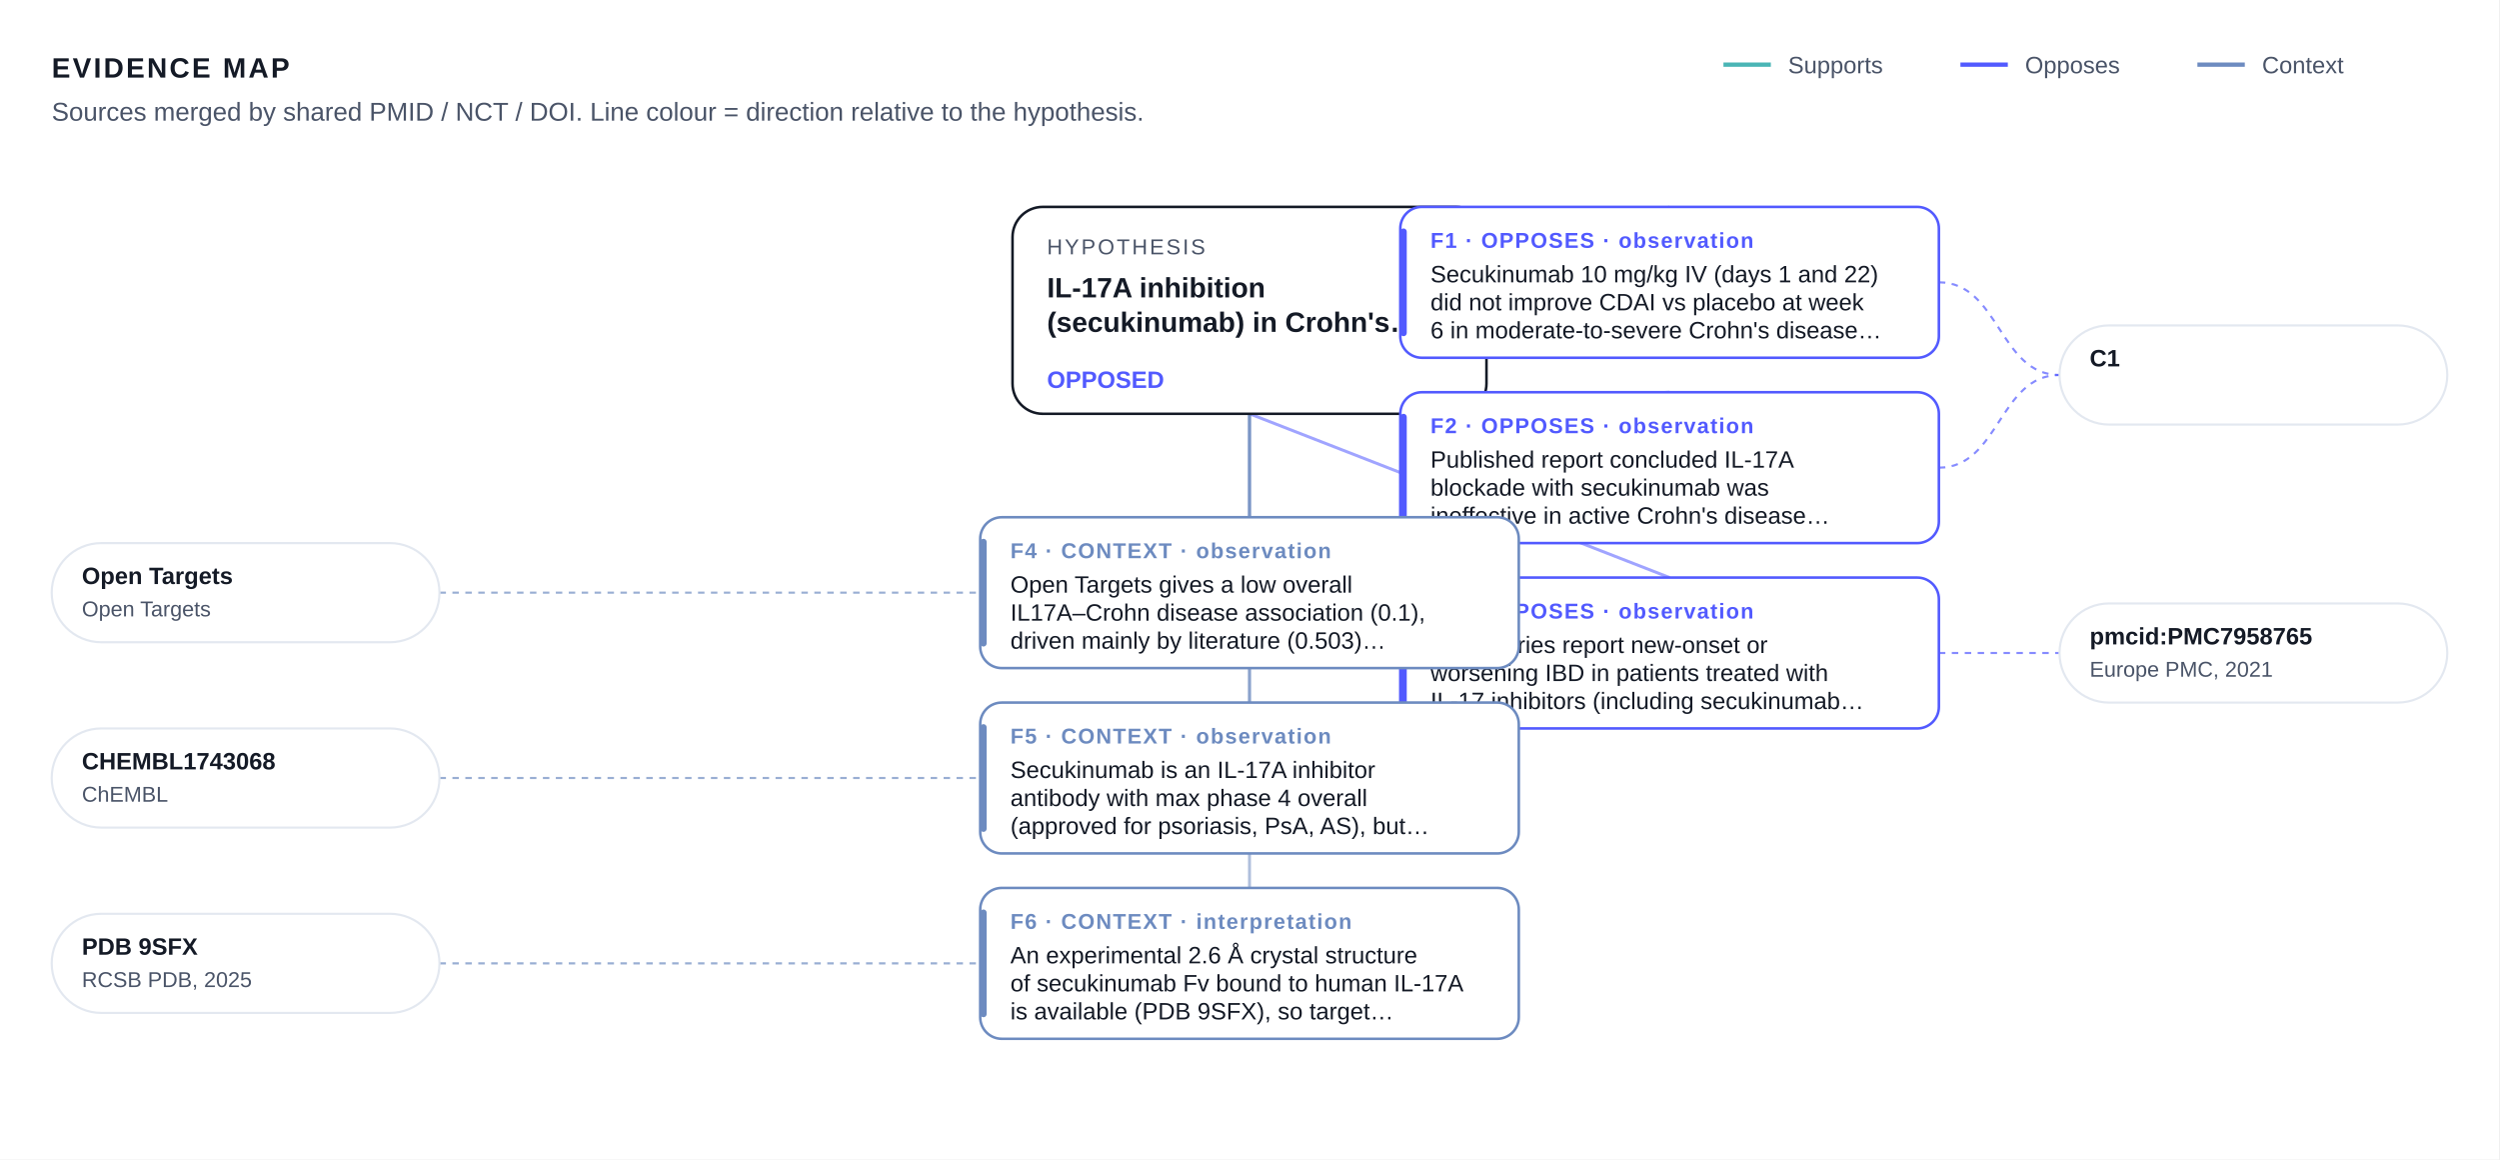
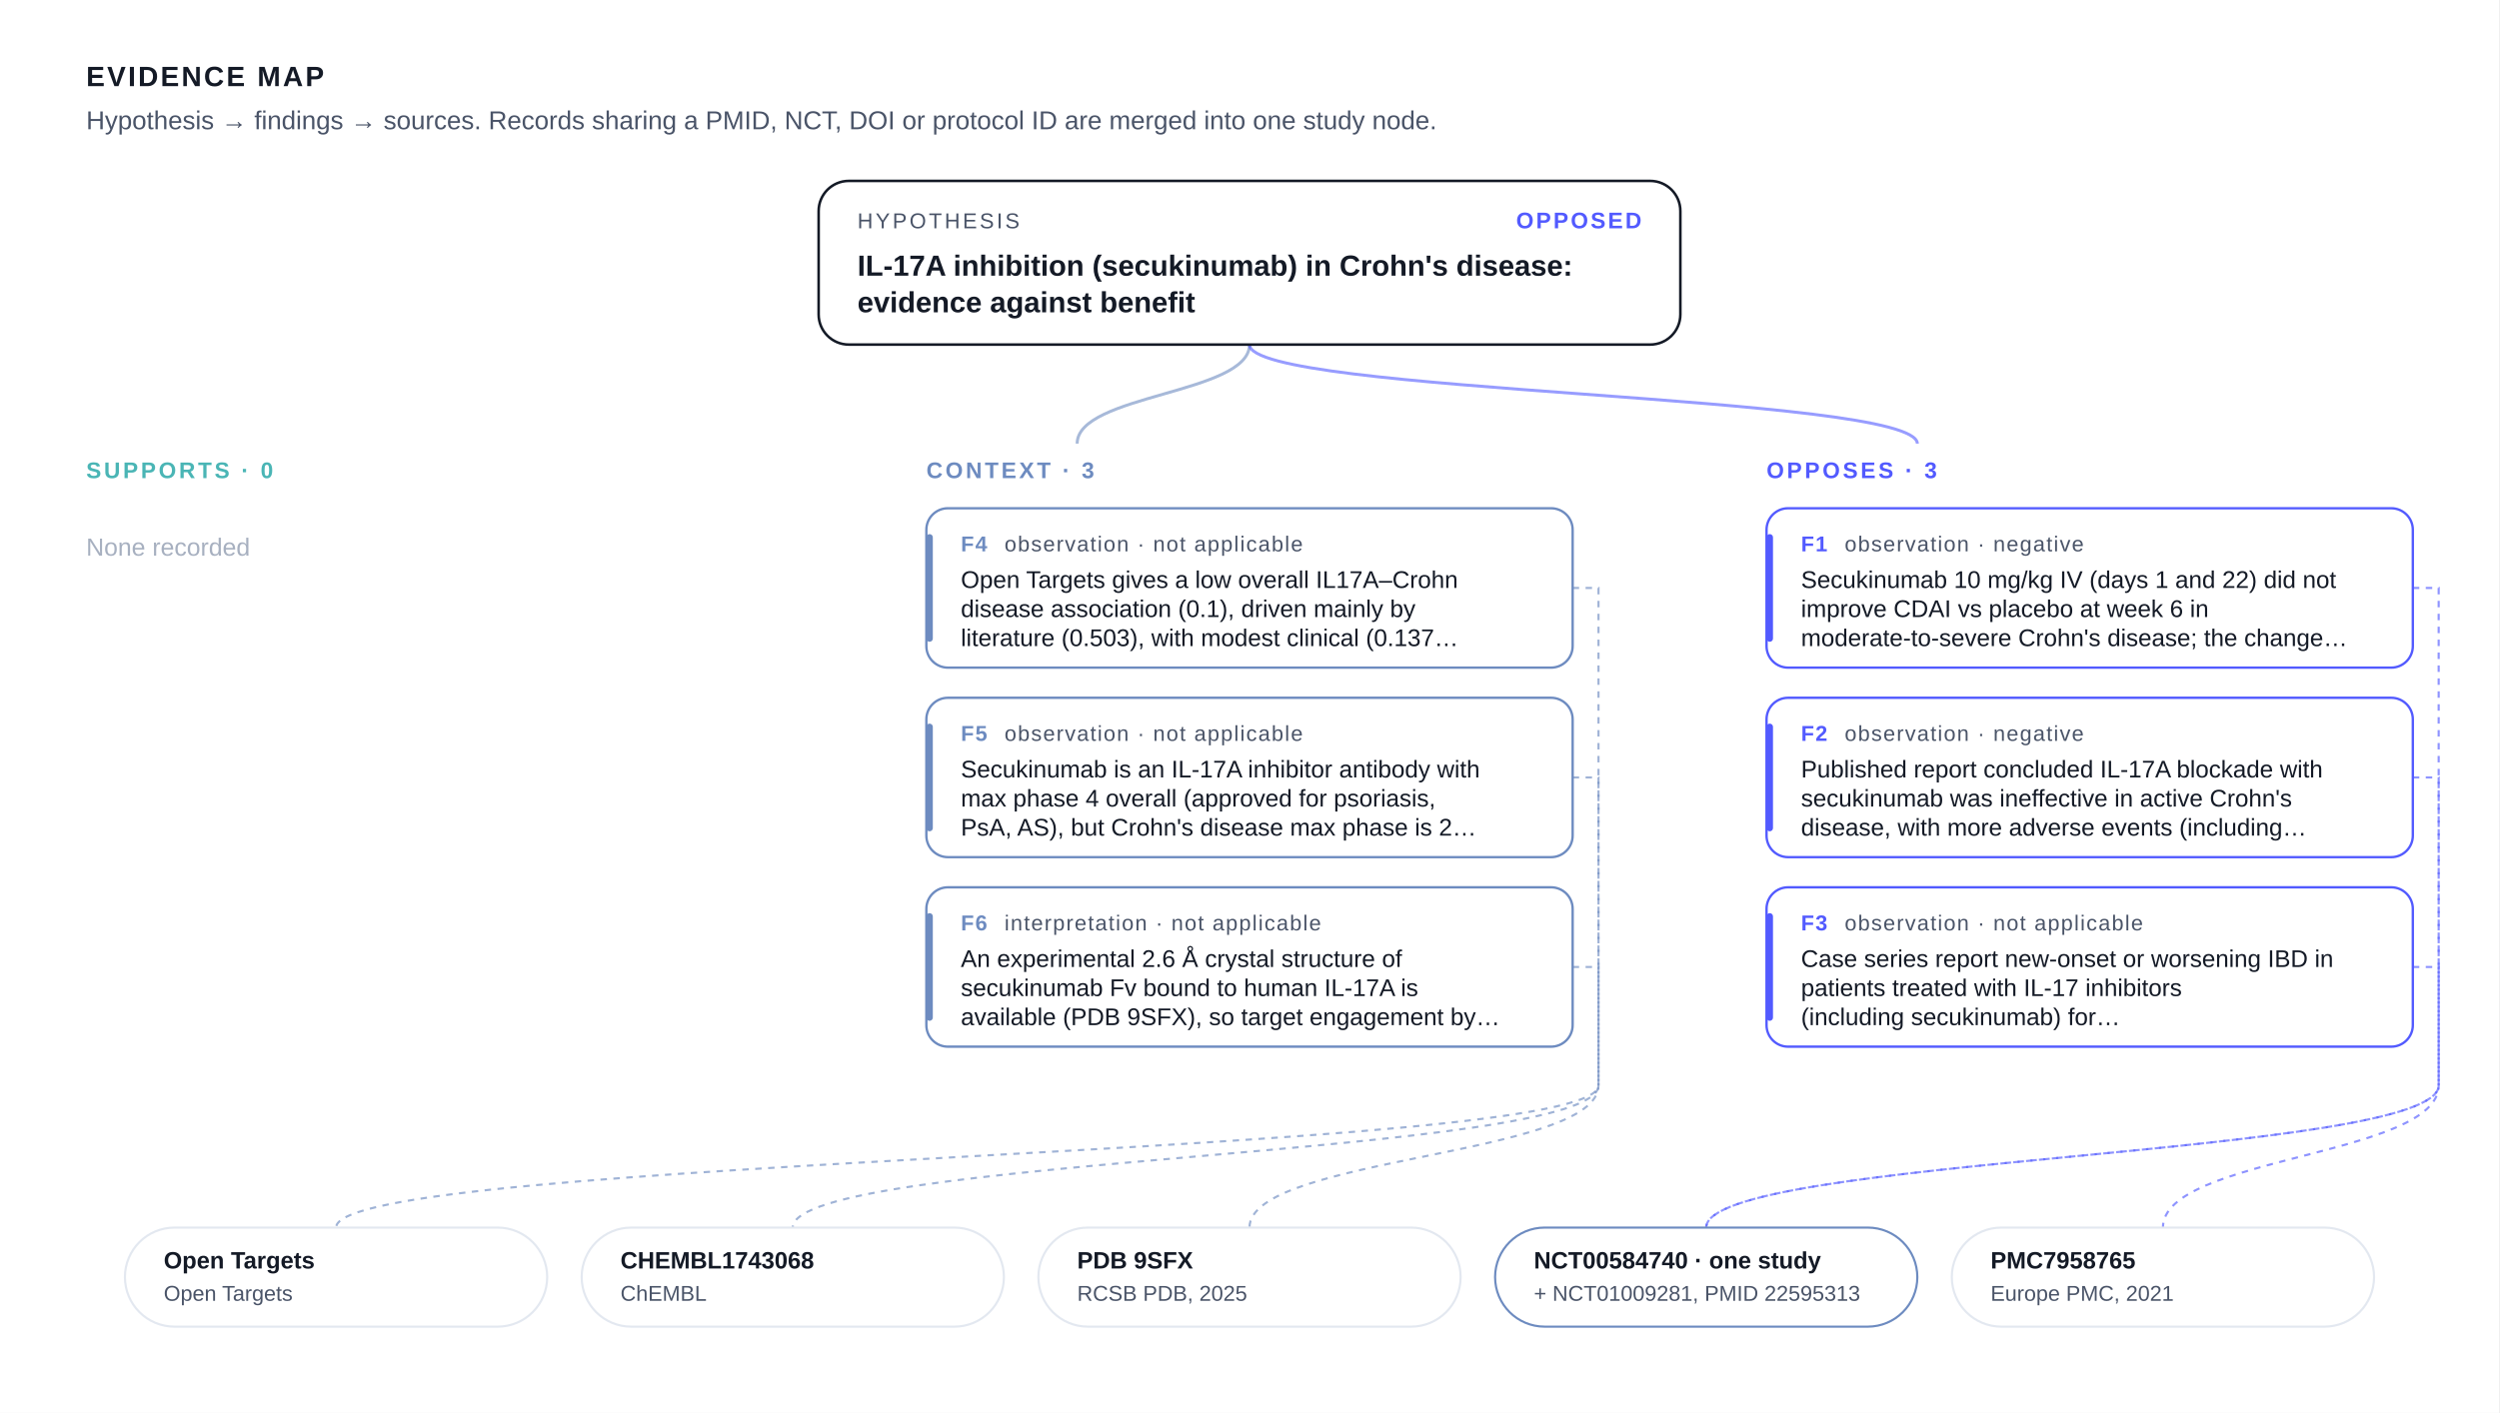
- <svg xmlns="http://www.w3.org/2000/svg" viewBox="0 0 1160 538" width="1160" height="538" role="img" aria-labelledby="em-title em-desc" font-family="ui-sans-serif, -apple-system, 'Helvetica Neue', Arial, sans-serif">
+ <svg xmlns="http://www.w3.org/2000/svg" viewBox="0 0 1160 656" width="1160" height="656" role="img" aria-labelledby="em-title em-desc" font-family="ui-sans-serif, -apple-system, 'Helvetica Neue', Arial, sans-serif">
  <rect width="100%" height="100%" fill="#FFFFFF" />
-   <text x="24" y="36" font-size="13" font-weight="600" fill="#141A26" letter-spacing="0.08em">EVIDENCE MAP</text>
-   <text x="24" y="56" font-size="12" fill="#4A5468">Sources merged by shared PMID / NCT / DOI. Line colour = direction relative to the hypothesis.</text>
-   <g transform="translate(800,30)">
-     <line x1="0" y1="0" x2="22" y2="0" stroke="#4AB5B5" stroke-width="2" />
-     <text x="30" y="4" font-size="11" fill="#4A5468">Supports</text>
+   <text x="40" y="40" font-size="13" font-weight="600" fill="#141A26" letter-spacing="0.08em">EVIDENCE MAP</text>
+   <text x="40" y="60" font-size="12" fill="#4A5468">Hypothesis → findings → sources. Records sharing a PMID, NCT, DOI or protocol ID are merged into one study node.</text>
+   <text x="40" y="222" font-size="10.5" font-weight="700" letter-spacing="0.12em" fill="#4AB5B5">SUPPORTS · 0</text>
+   <text x="40" y="258" font-size="11.5" fill="#A7B0C0">None recorded</text>
+   <text x="430" y="222" font-size="10.5" font-weight="700" letter-spacing="0.12em" fill="#6D8BC0">CONTEXT · 3</text>
+   <text x="820" y="222" font-size="10.5" font-weight="700" letter-spacing="0.12em" fill="#525AFF">OPPOSES · 3</text>
+   <path d="M580,160 C580,183 500,183 500,206" fill="none" stroke="#6D8BC0" stroke-width="1.4" opacity="0.6" />
+   <path d="M580,160 C580,183 890,183 890,206" fill="none" stroke="#525AFF" stroke-width="1.4" opacity="0.6" />
+   <path d="M730,273 H742 V504 C742,537 156,537 156,570" fill="none" stroke="#6D8BC0" stroke-width="1" stroke-dasharray="3 3" opacity="0.65" data-finding="F4" />
+   <path d="M730,361 H742 V504 C742,537 368,537 368,570" fill="none" stroke="#6D8BC0" stroke-width="1" stroke-dasharray="3 3" opacity="0.65" data-finding="F5" />
+   <path d="M730,449 H742 V504 C742,537 580,537 580,570" fill="none" stroke="#6D8BC0" stroke-width="1" stroke-dasharray="3 3" opacity="0.65" data-finding="F6" />
+   <path d="M1120,273 H1132 V504 C1132,537 792,537 792,570" fill="none" stroke="#525AFF" stroke-width="1" stroke-dasharray="3 3" opacity="0.65" data-finding="F1" />
+   <path d="M1120,361 H1132 V504 C1132,537 792,537 792,570" fill="none" stroke="#525AFF" stroke-width="1" stroke-dasharray="3 3" opacity="0.65" data-finding="F2" />
+   <path d="M1120,449 H1132 V504 C1132,537 1004,537 1004,570" fill="none" stroke="#525AFF" stroke-width="1" stroke-dasharray="3 3" opacity="0.65" data-finding="F3" />
+   <g data-node="hypothesis">
+     <rect x="380" y="84" width="400" height="76" rx="14" fill="#FFFFFF" stroke="#141A26" stroke-width="1.2" />
+     <text x="398" y="106" font-size="10" letter-spacing="0.12em" fill="#4A5468">HYPOTHESIS</text>
+     <text x="762" y="106" font-size="10.5" font-weight="700" letter-spacing="0.1em" text-anchor="end" fill="#525AFF">OPPOSED</text>
+     <text x="398" y="128" font-size="13.5" font-weight="600" fill="#141A26">IL-17A inhibition (secukinumab) in Crohn's disease:</text>
+     <text x="398" y="145" font-size="13.5" font-weight="600" fill="#141A26">evidence against benefit</text>
  </g>
-   <g transform="translate(910,30)">
-     <line x1="0" y1="0" x2="22" y2="0" stroke="#525AFF" stroke-width="2" />
-     <text x="30" y="4" font-size="11" fill="#4A5468">Opposes</text>
+   <g data-finding="F4" tabindex="0">
+     <rect x="430" y="236" width="300" height="74" rx="10" fill="#FFFFFF" stroke="#6D8BC0" stroke-width="1.1" />
+     <rect x="430" y="248" width="3" height="50" rx="1.5" fill="#6D8BC0" />
+     <text x="446" y="256" font-size="10" font-weight="700" fill="#6D8BC0" letter-spacing="0.06em">F4<tspan font-weight="500" fill="#4A5468" dx="8">observation · not applicable</tspan>
+     </text>
+     <text x="446" y="273" font-size="11.2" fill="#141A26">Open Targets gives a low overall IL17A–Crohn</text>
+     <text x="446" y="286.5" font-size="11.2" fill="#141A26">disease association (0.1), driven mainly by</text>
+     <text x="446" y="300" font-size="11.2" fill="#141A26">literature (0.503), with modest clinical (0.137…</text>
  </g>
-   <g transform="translate(1020,30)">
-     <line x1="0" y1="0" x2="22" y2="0" stroke="#6D8BC0" stroke-width="2" />
-     <text x="30" y="4" font-size="11" fill="#4A5468">Context</text>
+   <g data-finding="F5" tabindex="0">
+     <rect x="430" y="324" width="300" height="74" rx="10" fill="#FFFFFF" stroke="#6D8BC0" stroke-width="1.1" />
+     <rect x="430" y="336" width="3" height="50" rx="1.5" fill="#6D8BC0" />
+     <text x="446" y="344" font-size="10" font-weight="700" fill="#6D8BC0" letter-spacing="0.06em">F5<tspan font-weight="500" fill="#4A5468" dx="8">observation · not applicable</tspan>
+     </text>
+     <text x="446" y="361" font-size="11.2" fill="#141A26">Secukinumab is an IL-17A inhibitor antibody with</text>
+     <text x="446" y="374.5" font-size="11.2" fill="#141A26">max phase 4 overall (approved for psoriasis,</text>
+     <text x="446" y="388" font-size="11.2" fill="#141A26">PsA, AS), but Crohn's disease max phase is 2…</text>
  </g>
-   <path d="M580,192 L775,96" fill="none" stroke="#525AFF" stroke-width="1.4" opacity="0.55" data-finding="F1" />
-   <path d="M580,192 L775,182" fill="none" stroke="#525AFF" stroke-width="1.4" opacity="0.55" data-finding="F2" />
-   <path d="M580,192 L775,268" fill="none" stroke="#525AFF" stroke-width="1.4" opacity="0.55" data-finding="F3" />
-   <path d="M580,192 L580,240" fill="none" stroke="#6D8BC0" stroke-width="1.4" opacity="0.55" data-finding="F4" />
-   <path d="M580,192 L580,326" fill="none" stroke="#6D8BC0" stroke-width="1.4" opacity="0.55" data-finding="F5" />
-   <path d="M580,192 L580,412" fill="none" stroke="#6D8BC0" stroke-width="1.4" opacity="0.55" data-finding="F6" />
-   <path d="M204,275 C329.5,275 329.5,275 455,275" fill="none" stroke="#6D8BC0" stroke-width="1" stroke-dasharray="3 3" opacity="0.7" data-finding="F4" data-group="ot:ENSG00000112115:MONDO_0005011" />
-   <path d="M204,361 C329.5,361 329.5,361 455,361" fill="none" stroke="#6D8BC0" stroke-width="1" stroke-dasharray="3 3" opacity="0.7" data-finding="F5" data-group="chembl:CHEMBL1743068" />
-   <path d="M204,447 C329.5,447 329.5,447 455,447" fill="none" stroke="#6D8BC0" stroke-width="1" stroke-dasharray="3 3" opacity="0.7" data-finding="F6" data-group="pdb:9SFX" />
-   <path d="M900,131 C928,131 928,174 956,174" fill="none" stroke="#525AFF" stroke-width="1" stroke-dasharray="3 3" opacity="0.7" data-finding="F1" data-group="C1" />
-   <path d="M900,217 C928,217 928,174 956,174" fill="none" stroke="#525AFF" stroke-width="1" stroke-dasharray="3 3" opacity="0.7" data-finding="F2" data-group="C1" />
-   <path d="M900,303 C928,303 928,303 956,303" fill="none" stroke="#525AFF" stroke-width="1" stroke-dasharray="3 3" opacity="0.7" data-finding="F3" data-group="pmcid:PMC7958765" />
-   <g data-node="hypothesis">
-     <rect x="470" y="96" width="220" height="96" rx="14" fill="#FFFFFF" stroke="#141A26" stroke-width="1.2" />
-     <text x="486" y="118" font-size="10" letter-spacing="0.1em" fill="#4A5468">HYPOTHESIS</text>
-     <text x="486" y="138" font-size="13" font-weight="600" fill="#141A26">IL-17A inhibition</text>
-     <text x="486" y="154" font-size="13" font-weight="600" fill="#141A26">(secukinumab) in Crohn's…</text>
-     <text x="486" y="180" font-size="11" font-weight="600" fill="#525AFF">OPPOSED</text>
+   <g data-finding="F6" tabindex="0">
+     <rect x="430" y="412" width="300" height="74" rx="10" fill="#FFFFFF" stroke="#6D8BC0" stroke-width="1.1" />
+     <rect x="430" y="424" width="3" height="50" rx="1.5" fill="#6D8BC0" />
+     <text x="446" y="432" font-size="10" font-weight="700" fill="#6D8BC0" letter-spacing="0.06em">F6<tspan font-weight="500" fill="#4A5468" dx="8">interpretation · not applicable</tspan>
+     </text>
+     <text x="446" y="449" font-size="11.2" fill="#141A26">An experimental 2.6 Å crystal structure of</text>
+     <text x="446" y="462.5" font-size="11.2" fill="#141A26">secukinumab Fv bound to human IL-17A is</text>
+     <text x="446" y="476" font-size="11.2" fill="#141A26">available (PDB 9SFX), so target engagement by…</text>
  </g>
  <g data-finding="F1" tabindex="0">
-     <rect x="650" y="96" width="250" height="70" rx="10" fill="#FFFFFF" stroke="#525AFF" stroke-width="1.2" />
-     <rect x="650" y="106" width="3" height="50" rx="1.5" fill="#525AFF" />
-     <text x="664" y="115" font-size="10" font-weight="600" fill="#525AFF" letter-spacing="0.06em">F1 · OPPOSES · observation</text>
-     <text x="664" y="131" font-size="11" fill="#141A26">Secukinumab 10 mg/kg IV (days 1 and 22)</text>
-     <text x="664" y="144" font-size="11" fill="#141A26">did not improve CDAI vs placebo at week</text>
-     <text x="664" y="157" font-size="11" fill="#141A26">6 in moderate-to-severe Crohn's disease…</text>
+     <rect x="820" y="236" width="300" height="74" rx="10" fill="#FFFFFF" stroke="#525AFF" stroke-width="1.1" />
+     <rect x="820" y="248" width="3" height="50" rx="1.5" fill="#525AFF" />
+     <text x="836" y="256" font-size="10" font-weight="700" fill="#525AFF" letter-spacing="0.06em">F1<tspan font-weight="500" fill="#4A5468" dx="8">observation · negative</tspan>
+     </text>
+     <text x="836" y="273" font-size="11.2" fill="#141A26">Secukinumab 10 mg/kg IV (days 1 and 22) did not</text>
+     <text x="836" y="286.5" font-size="11.2" fill="#141A26">improve CDAI vs placebo at week 6 in</text>
+     <text x="836" y="300" font-size="11.2" fill="#141A26">moderate-to-severe Crohn's disease; the change…</text>
  </g>
  <g data-finding="F2" tabindex="0">
-     <rect x="650" y="182" width="250" height="70" rx="10" fill="#FFFFFF" stroke="#525AFF" stroke-width="1.2" />
-     <rect x="650" y="192" width="3" height="50" rx="1.5" fill="#525AFF" />
-     <text x="664" y="201" font-size="10" font-weight="600" fill="#525AFF" letter-spacing="0.06em">F2 · OPPOSES · observation</text>
-     <text x="664" y="217" font-size="11" fill="#141A26">Published report concluded IL-17A</text>
-     <text x="664" y="230" font-size="11" fill="#141A26">blockade with secukinumab was</text>
-     <text x="664" y="243" font-size="11" fill="#141A26">ineffective in active Crohn's disease…</text>
+     <rect x="820" y="324" width="300" height="74" rx="10" fill="#FFFFFF" stroke="#525AFF" stroke-width="1.1" />
+     <rect x="820" y="336" width="3" height="50" rx="1.5" fill="#525AFF" />
+     <text x="836" y="344" font-size="10" font-weight="700" fill="#525AFF" letter-spacing="0.06em">F2<tspan font-weight="500" fill="#4A5468" dx="8">observation · negative</tspan>
+     </text>
+     <text x="836" y="361" font-size="11.2" fill="#141A26">Published report concluded IL-17A blockade with</text>
+     <text x="836" y="374.5" font-size="11.2" fill="#141A26">secukinumab was ineffective in active Crohn's</text>
+     <text x="836" y="388" font-size="11.2" fill="#141A26">disease, with more adverse events (including…</text>
  </g>
  <g data-finding="F3" tabindex="0">
-     <rect x="650" y="268" width="250" height="70" rx="10" fill="#FFFFFF" stroke="#525AFF" stroke-width="1.2" />
-     <rect x="650" y="278" width="3" height="50" rx="1.5" fill="#525AFF" />
-     <text x="664" y="287" font-size="10" font-weight="600" fill="#525AFF" letter-spacing="0.06em">F3 · OPPOSES · observation</text>
-     <text x="664" y="303" font-size="11" fill="#141A26">Case series report new-onset or</text>
-     <text x="664" y="316" font-size="11" fill="#141A26">worsening IBD in patients treated with</text>
-     <text x="664" y="329" font-size="11" fill="#141A26">IL-17 inhibitors (including secukinumab…</text>
-   </g>
-   <g data-finding="F4" tabindex="0">
-     <rect x="455" y="240" width="250" height="70" rx="10" fill="#FFFFFF" stroke="#6D8BC0" stroke-width="1.2" />
-     <rect x="455" y="250" width="3" height="50" rx="1.5" fill="#6D8BC0" />
-     <text x="469" y="259" font-size="10" font-weight="600" fill="#6D8BC0" letter-spacing="0.06em">F4 · CONTEXT · observation</text>
-     <text x="469" y="275" font-size="11" fill="#141A26">Open Targets gives a low overall</text>
-     <text x="469" y="288" font-size="11" fill="#141A26">IL17A–Crohn disease association (0.1),</text>
-     <text x="469" y="301" font-size="11" fill="#141A26">driven mainly by literature (0.503)…</text>
-   </g>
-   <g data-finding="F5" tabindex="0">
-     <rect x="455" y="326" width="250" height="70" rx="10" fill="#FFFFFF" stroke="#6D8BC0" stroke-width="1.2" />
-     <rect x="455" y="336" width="3" height="50" rx="1.5" fill="#6D8BC0" />
-     <text x="469" y="345" font-size="10" font-weight="600" fill="#6D8BC0" letter-spacing="0.06em">F5 · CONTEXT · observation</text>
-     <text x="469" y="361" font-size="11" fill="#141A26">Secukinumab is an IL-17A inhibitor</text>
-     <text x="469" y="374" font-size="11" fill="#141A26">antibody with max phase 4 overall</text>
-     <text x="469" y="387" font-size="11" fill="#141A26">(approved for psoriasis, PsA, AS), but…</text>
-   </g>
-   <g data-finding="F6" tabindex="0">
-     <rect x="455" y="412" width="250" height="70" rx="10" fill="#FFFFFF" stroke="#6D8BC0" stroke-width="1.2" />
-     <rect x="455" y="422" width="3" height="50" rx="1.5" fill="#6D8BC0" />
-     <text x="469" y="431" font-size="10" font-weight="600" fill="#6D8BC0" letter-spacing="0.06em">F6 · CONTEXT · interpretation</text>
-     <text x="469" y="447" font-size="11" fill="#141A26">An experimental 2.6 Å crystal structure</text>
-     <text x="469" y="460" font-size="11" fill="#141A26">of secukinumab Fv bound to human IL-17A</text>
-     <text x="469" y="473" font-size="11" fill="#141A26">is available (PDB 9SFX), so target…</text>
+     <rect x="820" y="412" width="300" height="74" rx="10" fill="#FFFFFF" stroke="#525AFF" stroke-width="1.1" />
+     <rect x="820" y="424" width="3" height="50" rx="1.5" fill="#525AFF" />
+     <text x="836" y="432" font-size="10" font-weight="700" fill="#525AFF" letter-spacing="0.06em">F3<tspan font-weight="500" fill="#4A5468" dx="8">observation · not applicable</tspan>
+     </text>
+     <text x="836" y="449" font-size="11.2" fill="#141A26">Case series report new-onset or worsening IBD in</text>
+     <text x="836" y="462.5" font-size="11.2" fill="#141A26">patients treated with IL-17 inhibitors</text>
+     <text x="836" y="476" font-size="11.2" fill="#141A26">(including secukinumab) for…</text>
  </g>
  <g data-group="ot:ENSG00000112115:MONDO_0005011">
-     <rect x="24" y="252" width="180" height="46" rx="23" fill="#FFFFFF" stroke="#E3E8F0" stroke-width="1" />
-     <text x="38" y="271" font-size="11" font-weight="600" fill="#141A26">Open Targets</text>
-     <text x="38" y="286" font-size="10" fill="#4A5468">Open Targets</text>
+     <rect x="58" y="570" width="196" height="46" rx="23" fill="#FFFFFF" stroke="#E3E8F0" stroke-width="1" />
+     <text x="76" y="589" font-size="11" font-weight="600" fill="#141A26">Open Targets</text>
+     <text x="76" y="604" font-size="10" fill="#4A5468">Open Targets</text>
  </g>
  <g data-group="chembl:CHEMBL1743068">
-     <rect x="24" y="338" width="180" height="46" rx="23" fill="#FFFFFF" stroke="#E3E8F0" stroke-width="1" />
-     <text x="38" y="357" font-size="11" font-weight="600" fill="#141A26">CHEMBL1743068</text>
-     <text x="38" y="372" font-size="10" fill="#4A5468">ChEMBL</text>
+     <rect x="270" y="570" width="196" height="46" rx="23" fill="#FFFFFF" stroke="#E3E8F0" stroke-width="1" />
+     <text x="288" y="589" font-size="11" font-weight="600" fill="#141A26">CHEMBL1743068</text>
+     <text x="288" y="604" font-size="10" fill="#4A5468">ChEMBL</text>
  </g>
  <g data-group="pdb:9SFX">
-     <rect x="24" y="424" width="180" height="46" rx="23" fill="#FFFFFF" stroke="#E3E8F0" stroke-width="1" />
-     <text x="38" y="443" font-size="11" font-weight="600" fill="#141A26">PDB 9SFX</text>
-     <text x="38" y="458" font-size="10" fill="#4A5468">RCSB PDB, 2025</text>
+     <rect x="482" y="570" width="196" height="46" rx="23" fill="#FFFFFF" stroke="#E3E8F0" stroke-width="1" />
+     <text x="500" y="589" font-size="11" font-weight="600" fill="#141A26">PDB 9SFX</text>
+     <text x="500" y="604" font-size="10" fill="#4A5468">RCSB PDB, 2025</text>
  </g>
  <g data-group="C1">
-     <rect x="956" y="151" width="180" height="46" rx="23" fill="#FFFFFF" stroke="#E3E8F0" stroke-width="1" />
-     <text x="970" y="170" font-size="11" font-weight="600" fill="#141A26">C1</text>
-     <text x="970" y="185" font-size="10" fill="#4A5468" />
+     <rect x="694" y="570" width="196" height="46" rx="23" fill="#FFFFFF" stroke="#6D8BC0" stroke-width="1" />
+     <text x="712" y="589" font-size="11" font-weight="600" fill="#141A26">NCT00584740 · one study</text>
+     <text x="712" y="604" font-size="10" fill="#4A5468">+ NCT01009281, PMID 22595313</text>
  </g>
  <g data-group="pmcid:PMC7958765">
-     <rect x="956" y="280" width="180" height="46" rx="23" fill="#FFFFFF" stroke="#E3E8F0" stroke-width="1" />
-     <text x="970" y="299" font-size="11" font-weight="600" fill="#141A26">pmcid:PMC7958765</text>
-     <text x="970" y="314" font-size="10" fill="#4A5468">Europe PMC, 2021</text>
+     <rect x="906" y="570" width="196" height="46" rx="23" fill="#FFFFFF" stroke="#E3E8F0" stroke-width="1" />
+     <text x="924" y="589" font-size="11" font-weight="600" fill="#141A26">PMC7958765</text>
+     <text x="924" y="604" font-size="10" fill="#4A5468">Europe PMC, 2021</text>
  </g>
</svg>
